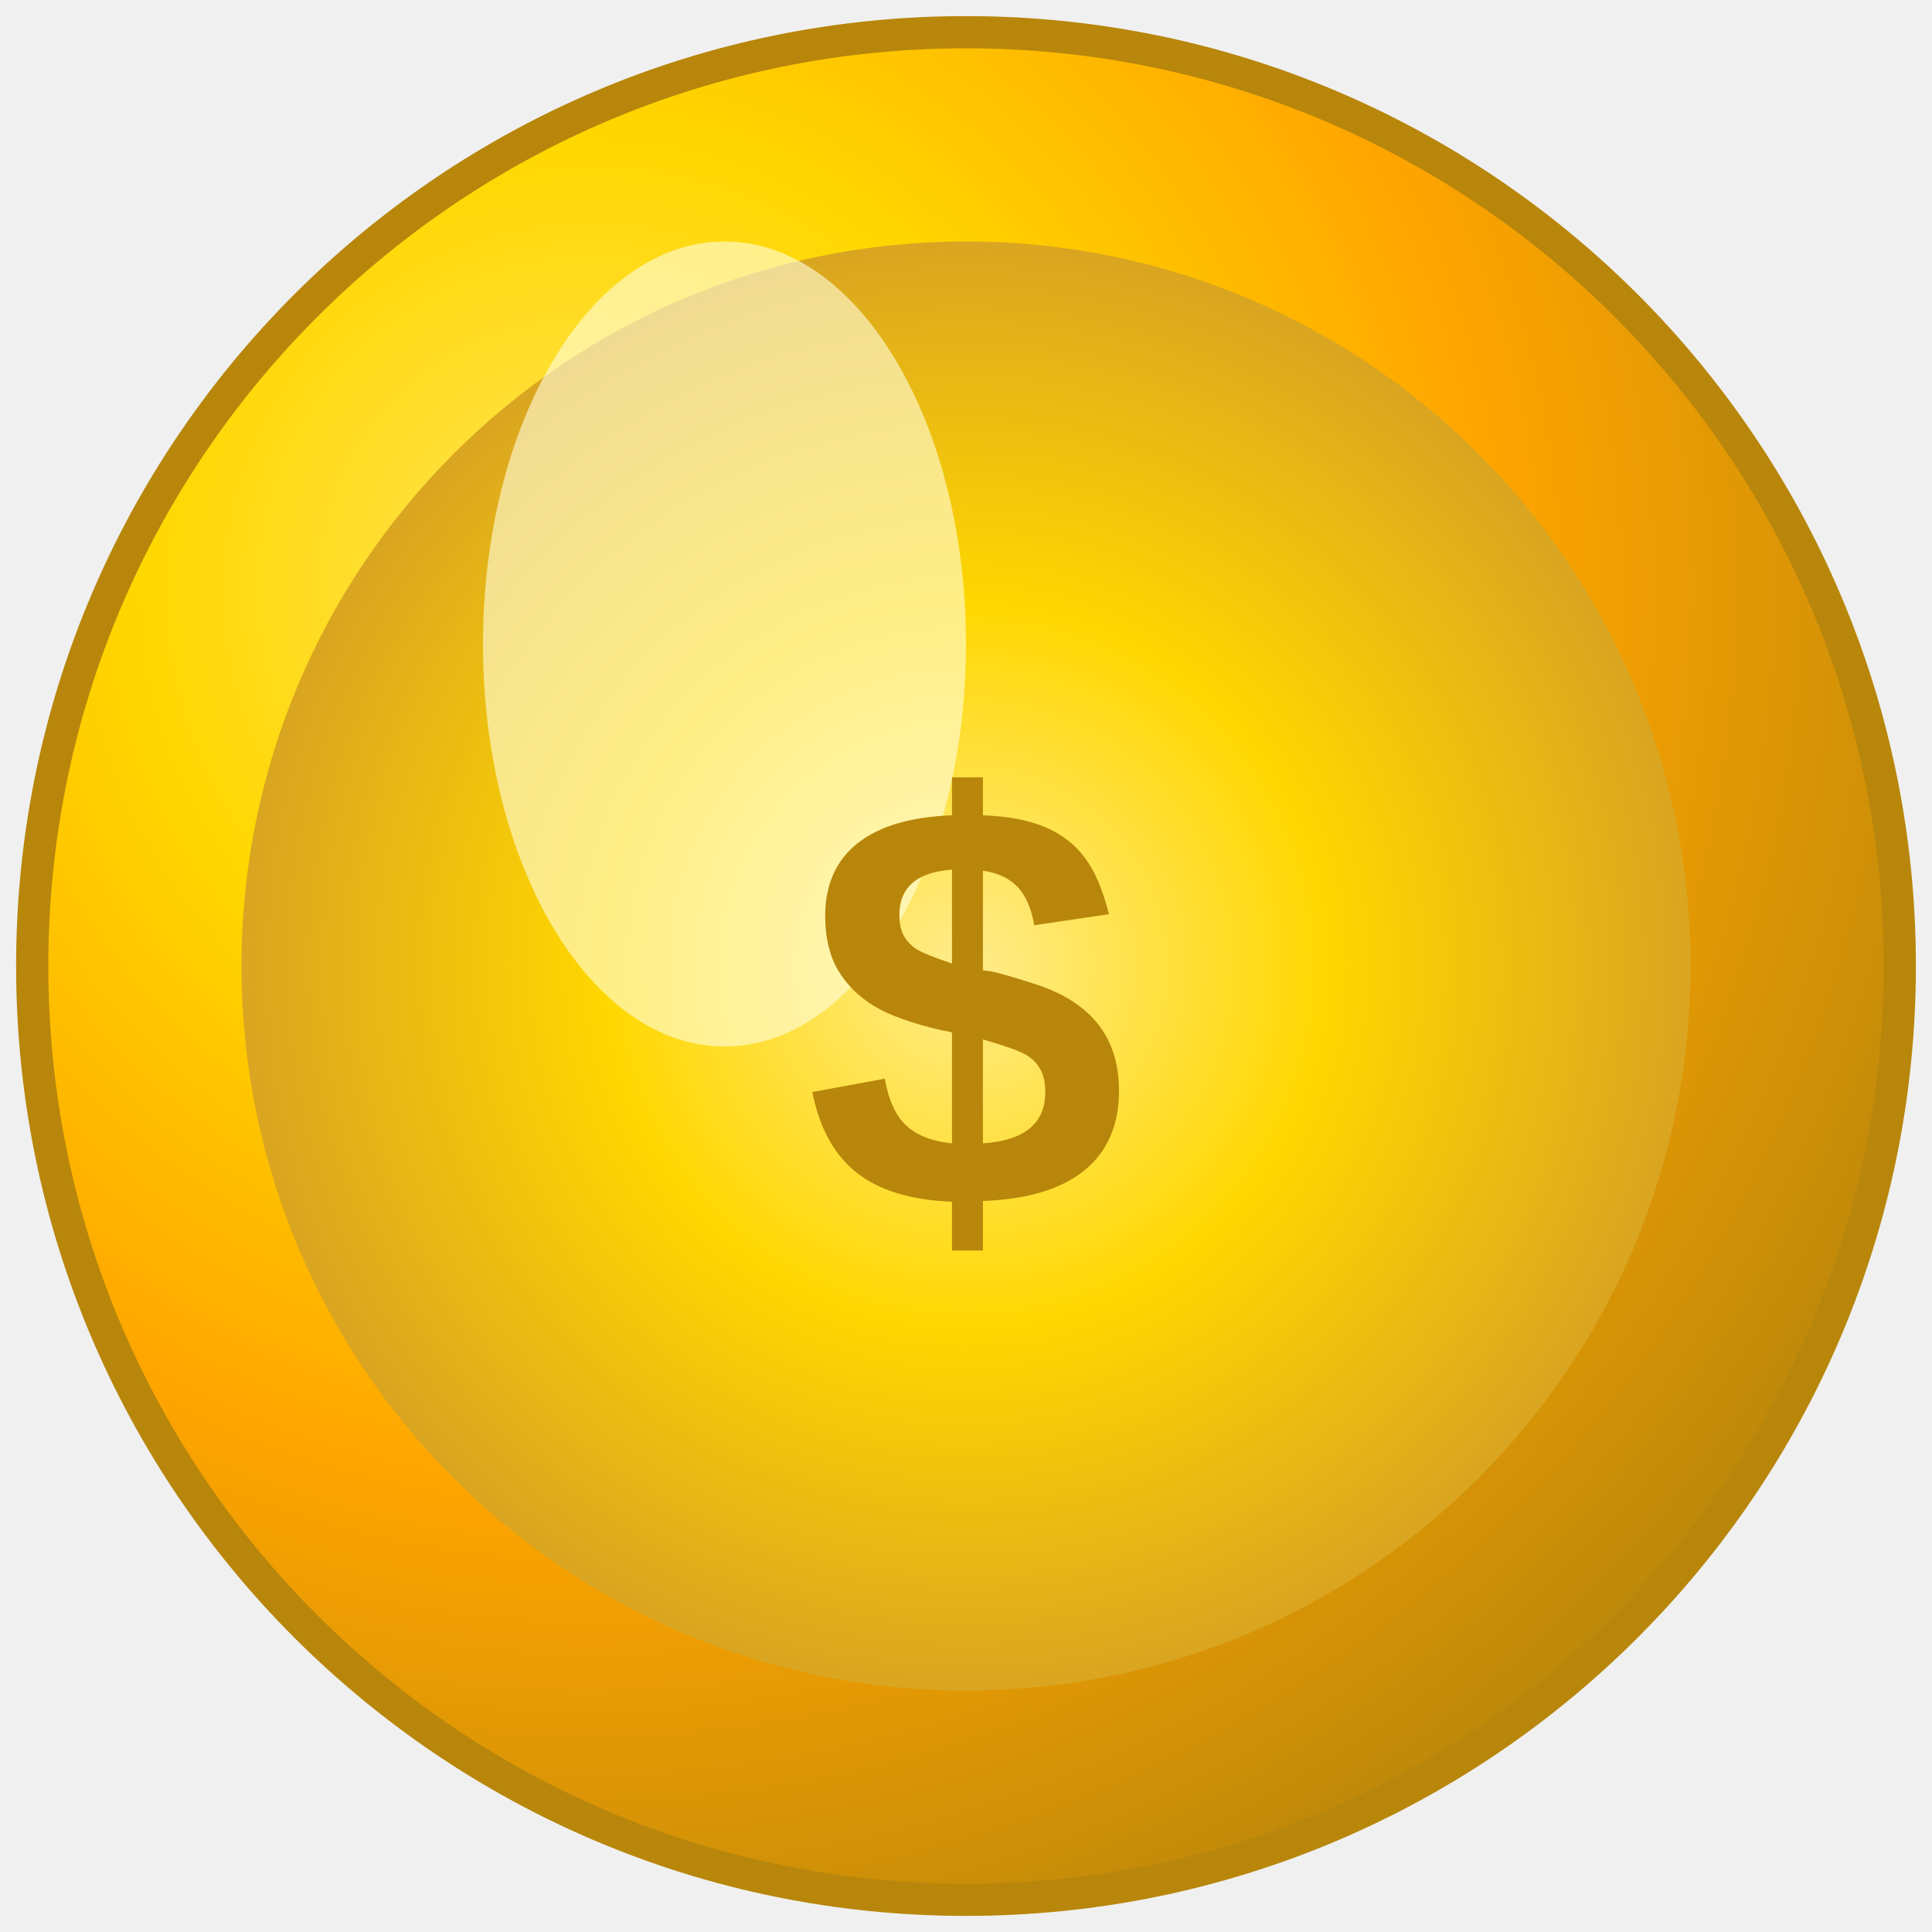
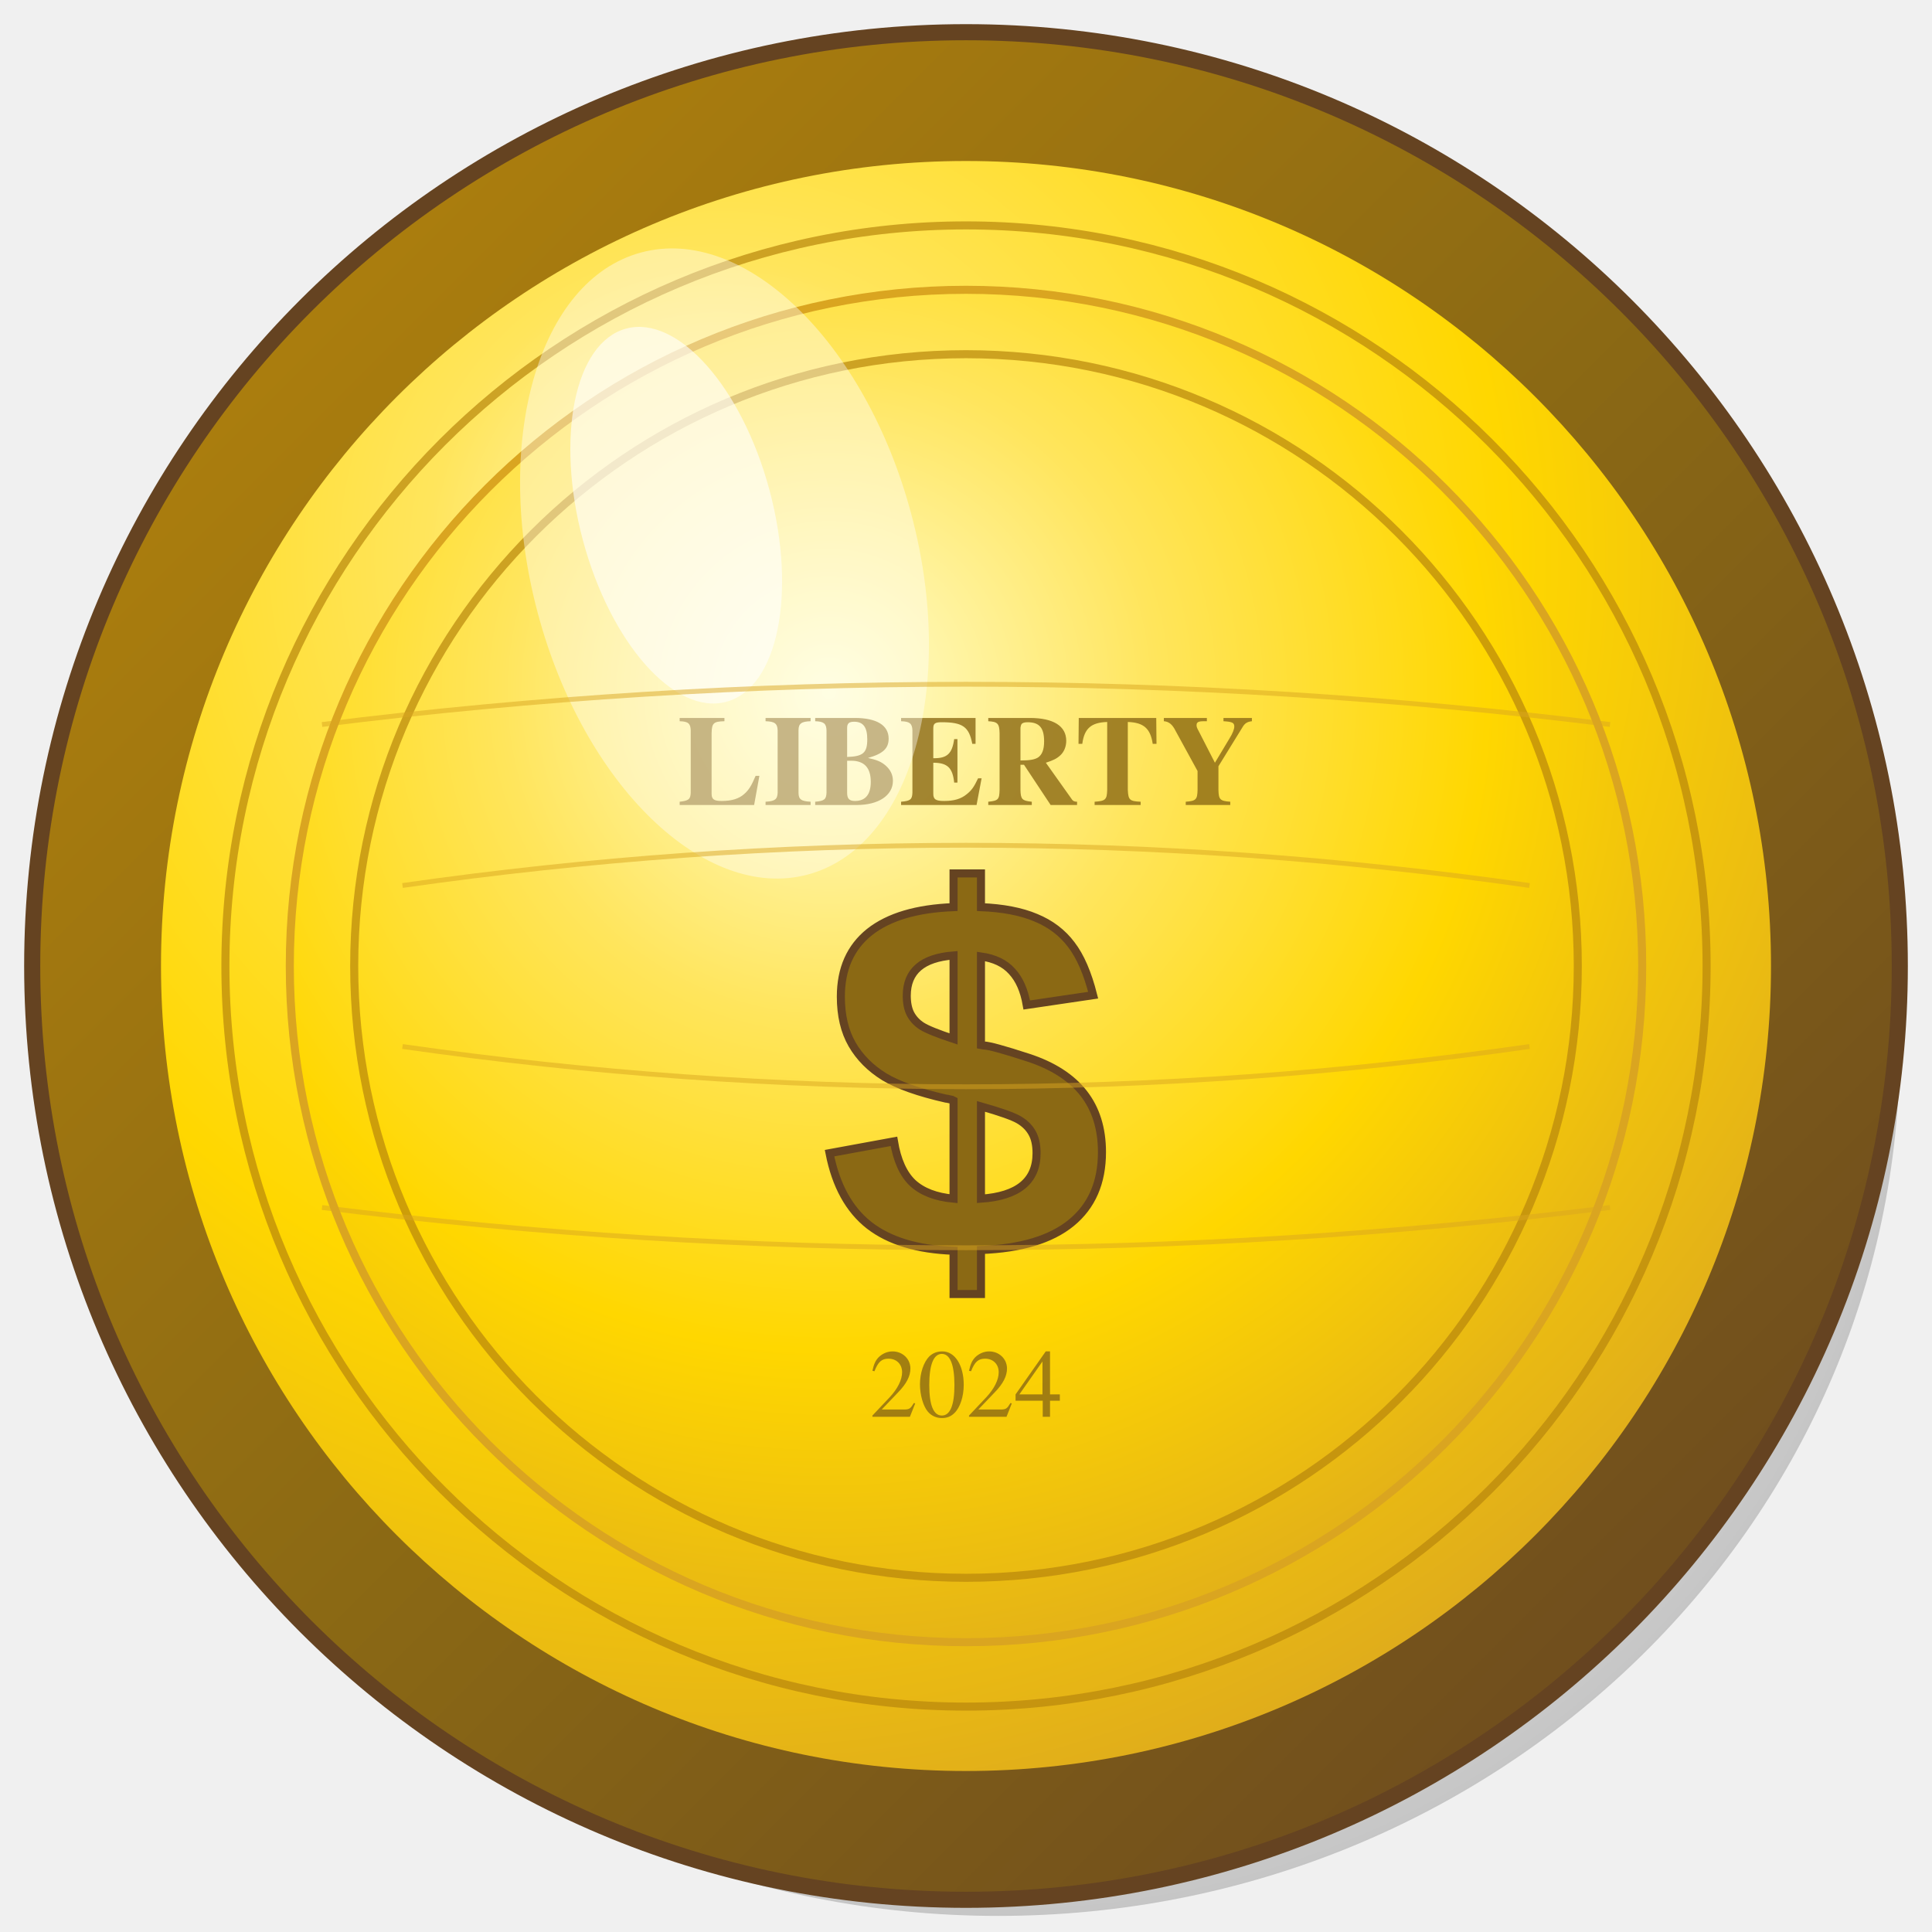
<svg xmlns="http://www.w3.org/2000/svg" width="120" height="120" viewBox="0 0 120 120">
  <defs>
-     <radialGradient id="goldGradient" cx="0.3" cy="0.3" r="0.8">
-       <stop offset="0%" style="stop-color:#FFE55C;stop-opacity:1" />
-       <stop offset="30%" style="stop-color:#FFD700;stop-opacity:1" />
-       <stop offset="60%" style="stop-color:#FFA500;stop-opacity:1" />
-       <stop offset="100%" style="stop-color:#B8860B;stop-opacity:1" />
+     <radialGradient id="goldGradient" cx="0.35" cy="0.25" r="1.2">
+       <stop offset="0%" style="stop-color:#FFFACD;stop-opacity:1" />
+       <stop offset="15%" style="stop-color:#FFE55C;stop-opacity:1" />
+       <stop offset="40%" style="stop-color:#FFD700;stop-opacity:1" />
+       <stop offset="70%" style="stop-color:#DAA520;stop-opacity:1" />
+       <stop offset="90%" style="stop-color:#B8860B;stop-opacity:1" />
+       <stop offset="100%" style="stop-color:#8B6914;stop-opacity:1" />
    </radialGradient>
-     <radialGradient id="innerGradient" cx="0.5" cy="0.5" r="0.5">
-       <stop offset="0%" style="stop-color:#FFEC8C;stop-opacity:1" />
-       <stop offset="50%" style="stop-color:#FFD700;stop-opacity:1" />
+     <linearGradient id="rimGradient" x1="0" y1="0" x2="1" y2="1">
+       <stop offset="0%" style="stop-color:#B8860B;stop-opacity:1" />
+       <stop offset="50%" style="stop-color:#8B6914;stop-opacity:1" />
+       <stop offset="100%" style="stop-color:#654321;stop-opacity:1" />
+     </linearGradient>
+     <radialGradient id="faceGradient" cx="0.4" cy="0.3" r="0.8">
+       <stop offset="0%" style="stop-color:#FFFDD0;stop-opacity:1" />
+       <stop offset="30%" style="stop-color:#FFE55C;stop-opacity:1" />
+       <stop offset="60%" style="stop-color:#FFD700;stop-opacity:1" />
      <stop offset="100%" style="stop-color:#DAA520;stop-opacity:1" />
    </radialGradient>
+     <radialGradient id="shadowGradient" cx="0.5" cy="0.5" r="0.5">
+       <stop offset="0%" style="stop-color:#000000;stop-opacity:0" />
+       <stop offset="70%" style="stop-color:#000000;stop-opacity:0.1" />
+       <stop offset="100%" style="stop-color:#000000;stop-opacity:0.3" />
+     </radialGradient>
  </defs>
-   <circle cx="60" cy="60" r="58" fill="url(#goldGradient)" stroke="#B8860B" stroke-width="2" />
-   <circle cx="60" cy="60" r="45" fill="url(#innerGradient)" />
-   <ellipse cx="45" cy="40" rx="15" ry="25" fill="#FFFFE0" opacity="0.6" />
-   <text x="60" y="75" font-family="Arial, sans-serif" font-size="36" font-weight="bold" text-anchor="middle" fill="#B8860B">$</text>
+   <ellipse cx="62" cy="65" rx="56" ry="54" fill="url(#shadowGradient)" opacity="0.6" />
+   <circle cx="60" cy="60" r="58" fill="url(#rimGradient)" stroke="#654321" stroke-width="1" />
+   <circle cx="60" cy="60" r="50" fill="url(#goldGradient)" />
+   <circle cx="60" cy="60" r="42" fill="url(#faceGradient)" stroke="#DAA520" stroke-width="0.5" />
+   <circle cx="60" cy="60" r="46" fill="none" stroke="#B8860B" stroke-width="0.5" opacity="0.7" />
+   <circle cx="60" cy="60" r="38" fill="none" stroke="#B8860B" stroke-width="0.5" opacity="0.7" />
+   <text x="60" y="50" font-family="Times, serif" font-size="8" font-weight="bold" text-anchor="middle" fill="#8B6914" opacity="0.8">LIBERTY</text>
+   <text x="60" y="78" font-family="Arial, sans-serif" font-size="32" font-weight="bold" text-anchor="middle" fill="#8B6914" stroke="#654321" stroke-width="0.5">$</text>
+   <text x="60" y="88" font-family="Times, serif" font-size="6" font-weight="normal" text-anchor="middle" fill="#8B6914" opacity="0.8">2024</text>
+   <ellipse cx="45" cy="35" rx="12" ry="20" fill="#FFFFFF" opacity="0.4" transform="rotate(-15 45 35)" />
+   <ellipse cx="42" cy="32" rx="6" ry="12" fill="#FFFFFF" opacity="0.6" transform="rotate(-15 42 32)" />
+   <path d="M 20 45 Q 60 40 100 45" stroke="#DAA520" stroke-width="0.3" fill="none" opacity="0.5" />
+   <path d="M 25 55 Q 60 50 95 55" stroke="#DAA520" stroke-width="0.3" fill="none" opacity="0.5" />
+   <path d="M 25 65 Q 60 70 95 65" stroke="#DAA520" stroke-width="0.3" fill="none" opacity="0.5" />
+   <path d="M 20 75 Q 60 80 100 75" stroke="#DAA520" stroke-width="0.3" fill="none" opacity="0.5" />
</svg>
